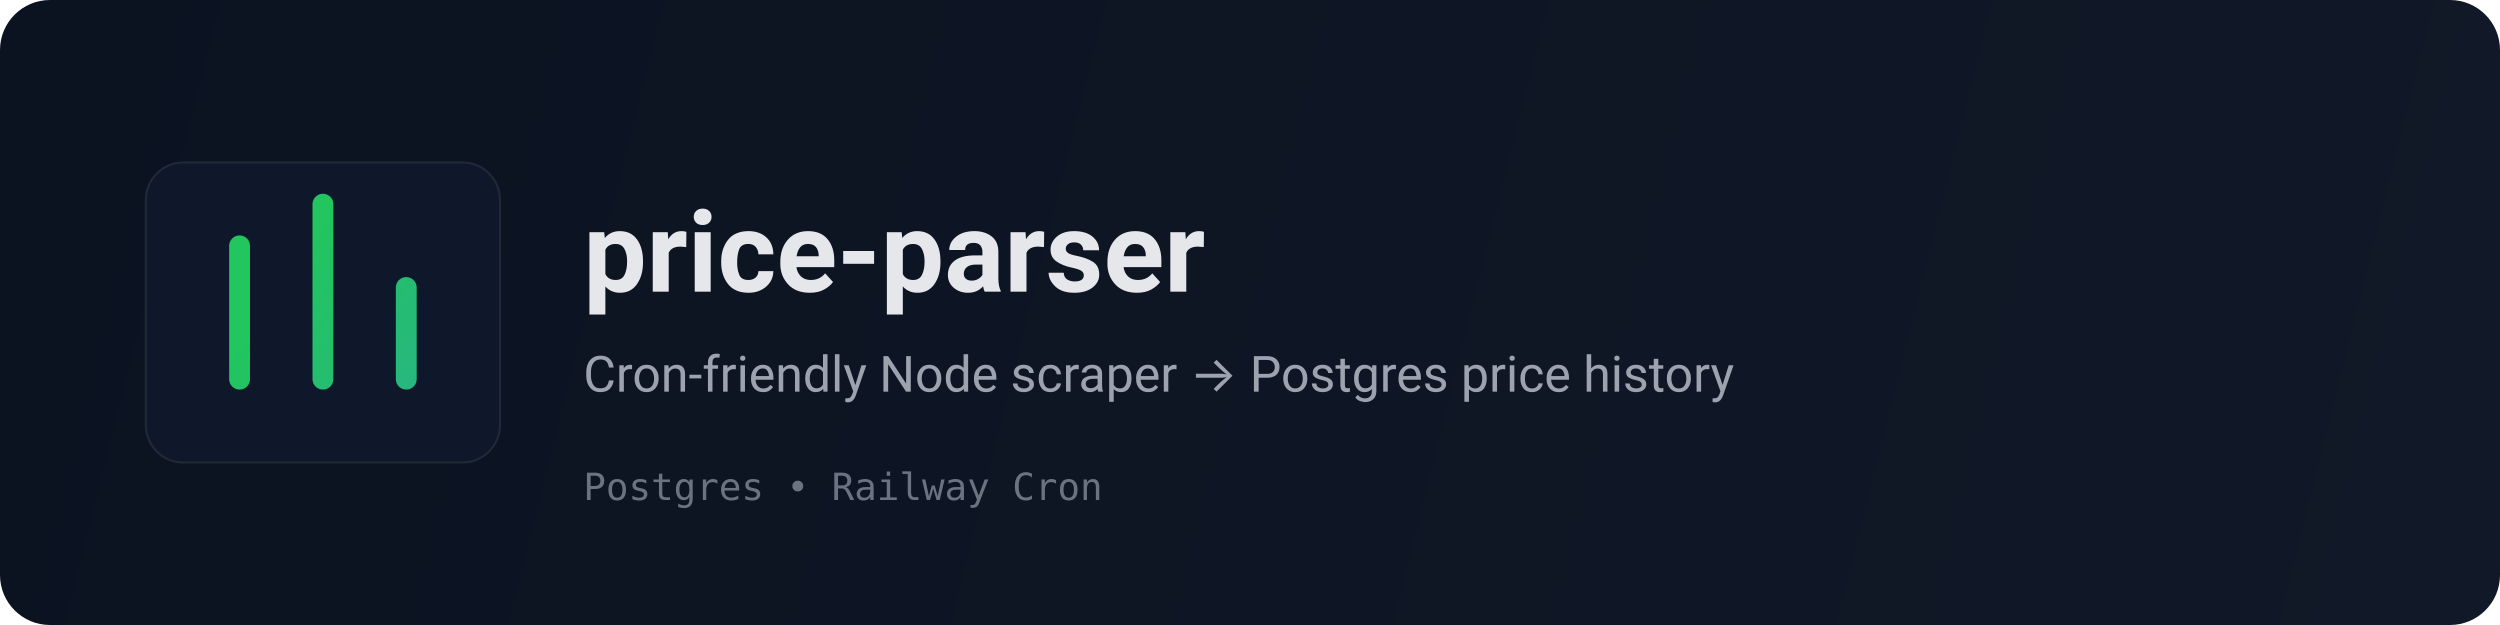
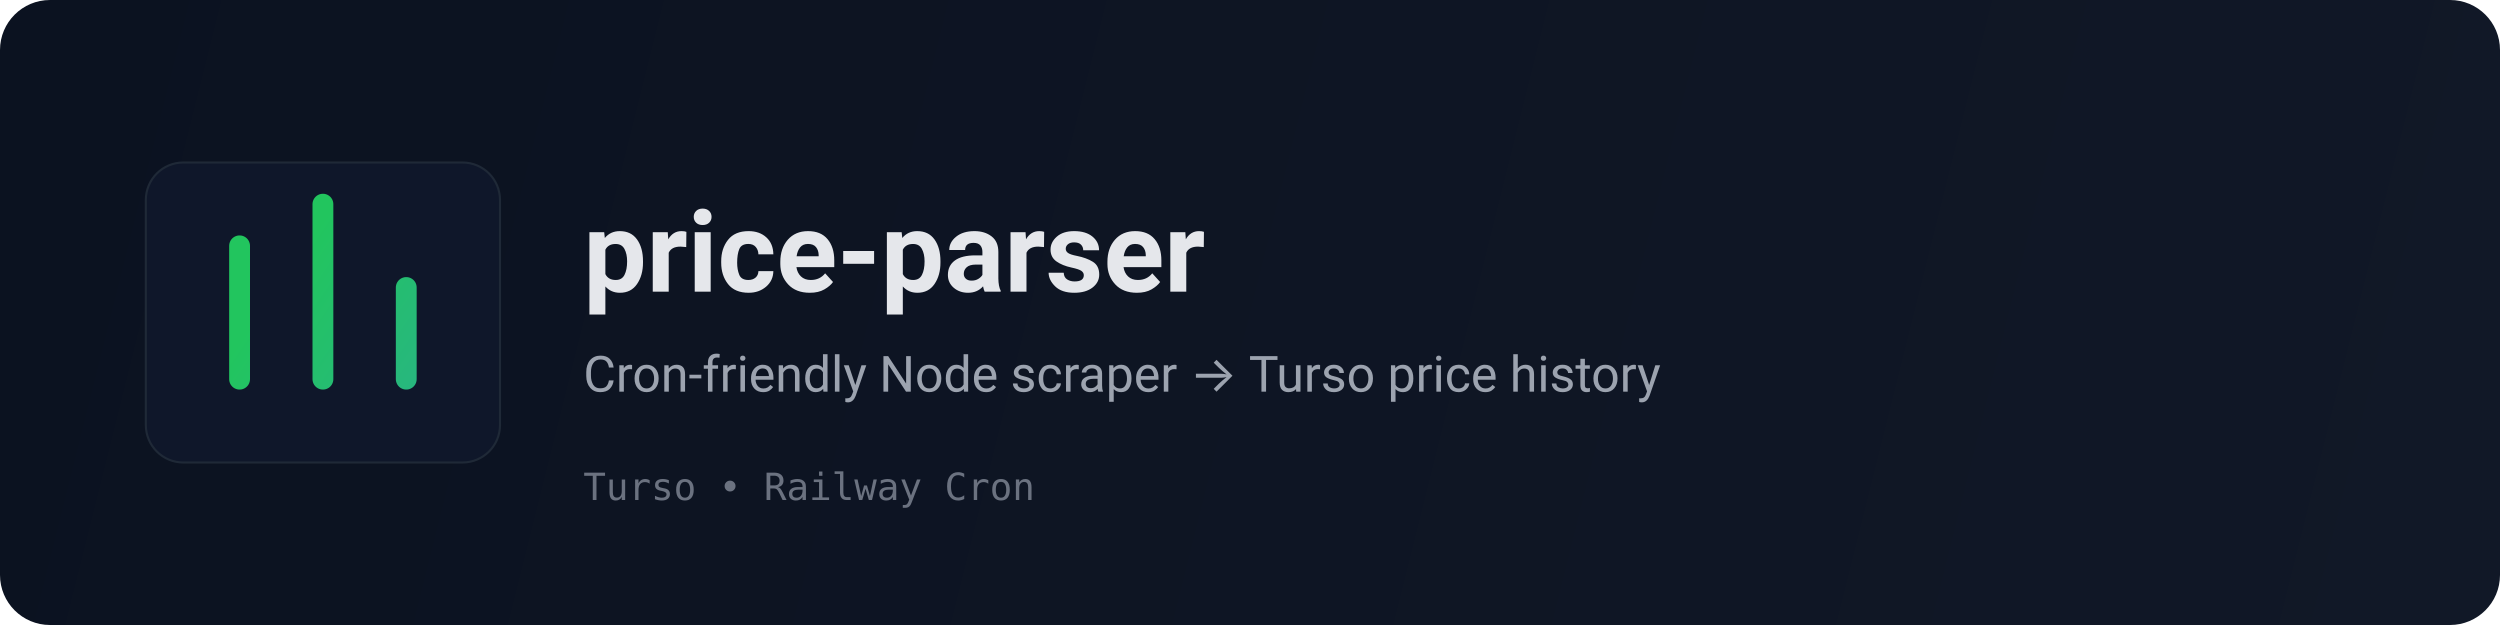
<svg xmlns="http://www.w3.org/2000/svg" width="1200" height="300" viewBox="0 0 1200 300" fill="none">
  <defs>
    <linearGradient id="g" x1="0" y1="0" x2="1200" y2="300" gradientUnits="userSpaceOnUse">
      <stop stop-color="#0B1220" />
      <stop offset="1" stop-color="#111827" />
    </linearGradient>
    <linearGradient id="a" x1="200" y1="40" x2="520" y2="260" gradientUnits="userSpaceOnUse">
      <stop stop-color="#22C55E" />
      <stop offset="1" stop-color="#3B82F6" />
    </linearGradient>
  </defs>
  <rect width="1200" height="300" rx="24" fill="url(#g)" />
  <rect x="70" y="78" width="170" height="144" rx="18" fill="#0F172A" stroke="#1F2937" />
  <path d="M115 182V118" stroke="url(#a)" stroke-width="10" stroke-linecap="round" />
  <path d="M155 182V98" stroke="url(#a)" stroke-width="10" stroke-linecap="round" />
  <path d="M195 182V138" stroke="url(#a)" stroke-width="10" stroke-linecap="round" />
  <text x="280" y="140" fill="#E5E7EB" font-family="ui-sans-serif, system-ui, -apple-system, Segoe UI, Roboto" font-size="54" font-weight="700">price-parser</text>
-   <text x="280" y="188" fill="#9CA3AF" font-family="ui-sans-serif, system-ui, -apple-system, Segoe UI, Roboto" font-size="24">Cron-friendly Node scraper → Postgres price history</text>
-   <text x="280" y="240" fill="#6B7280" font-family="ui-monospace, SFMono-Regular, Menlo, Monaco, Consolas" font-size="18">Postgres • Railway Cron</text>
+   <text x="280" y="188" fill="#9CA3AF" font-family="ui-sans-serif, system-ui, -apple-system, Segoe UI, Roboto" font-size="24">Cron-friendly Node scraper → Turso price history</text>
+   <text x="280" y="240" fill="#6B7280" font-family="ui-monospace, SFMono-Regular, Menlo, Monaco, Consolas" font-size="18">Turso • Railway Cron</text>
</svg>
